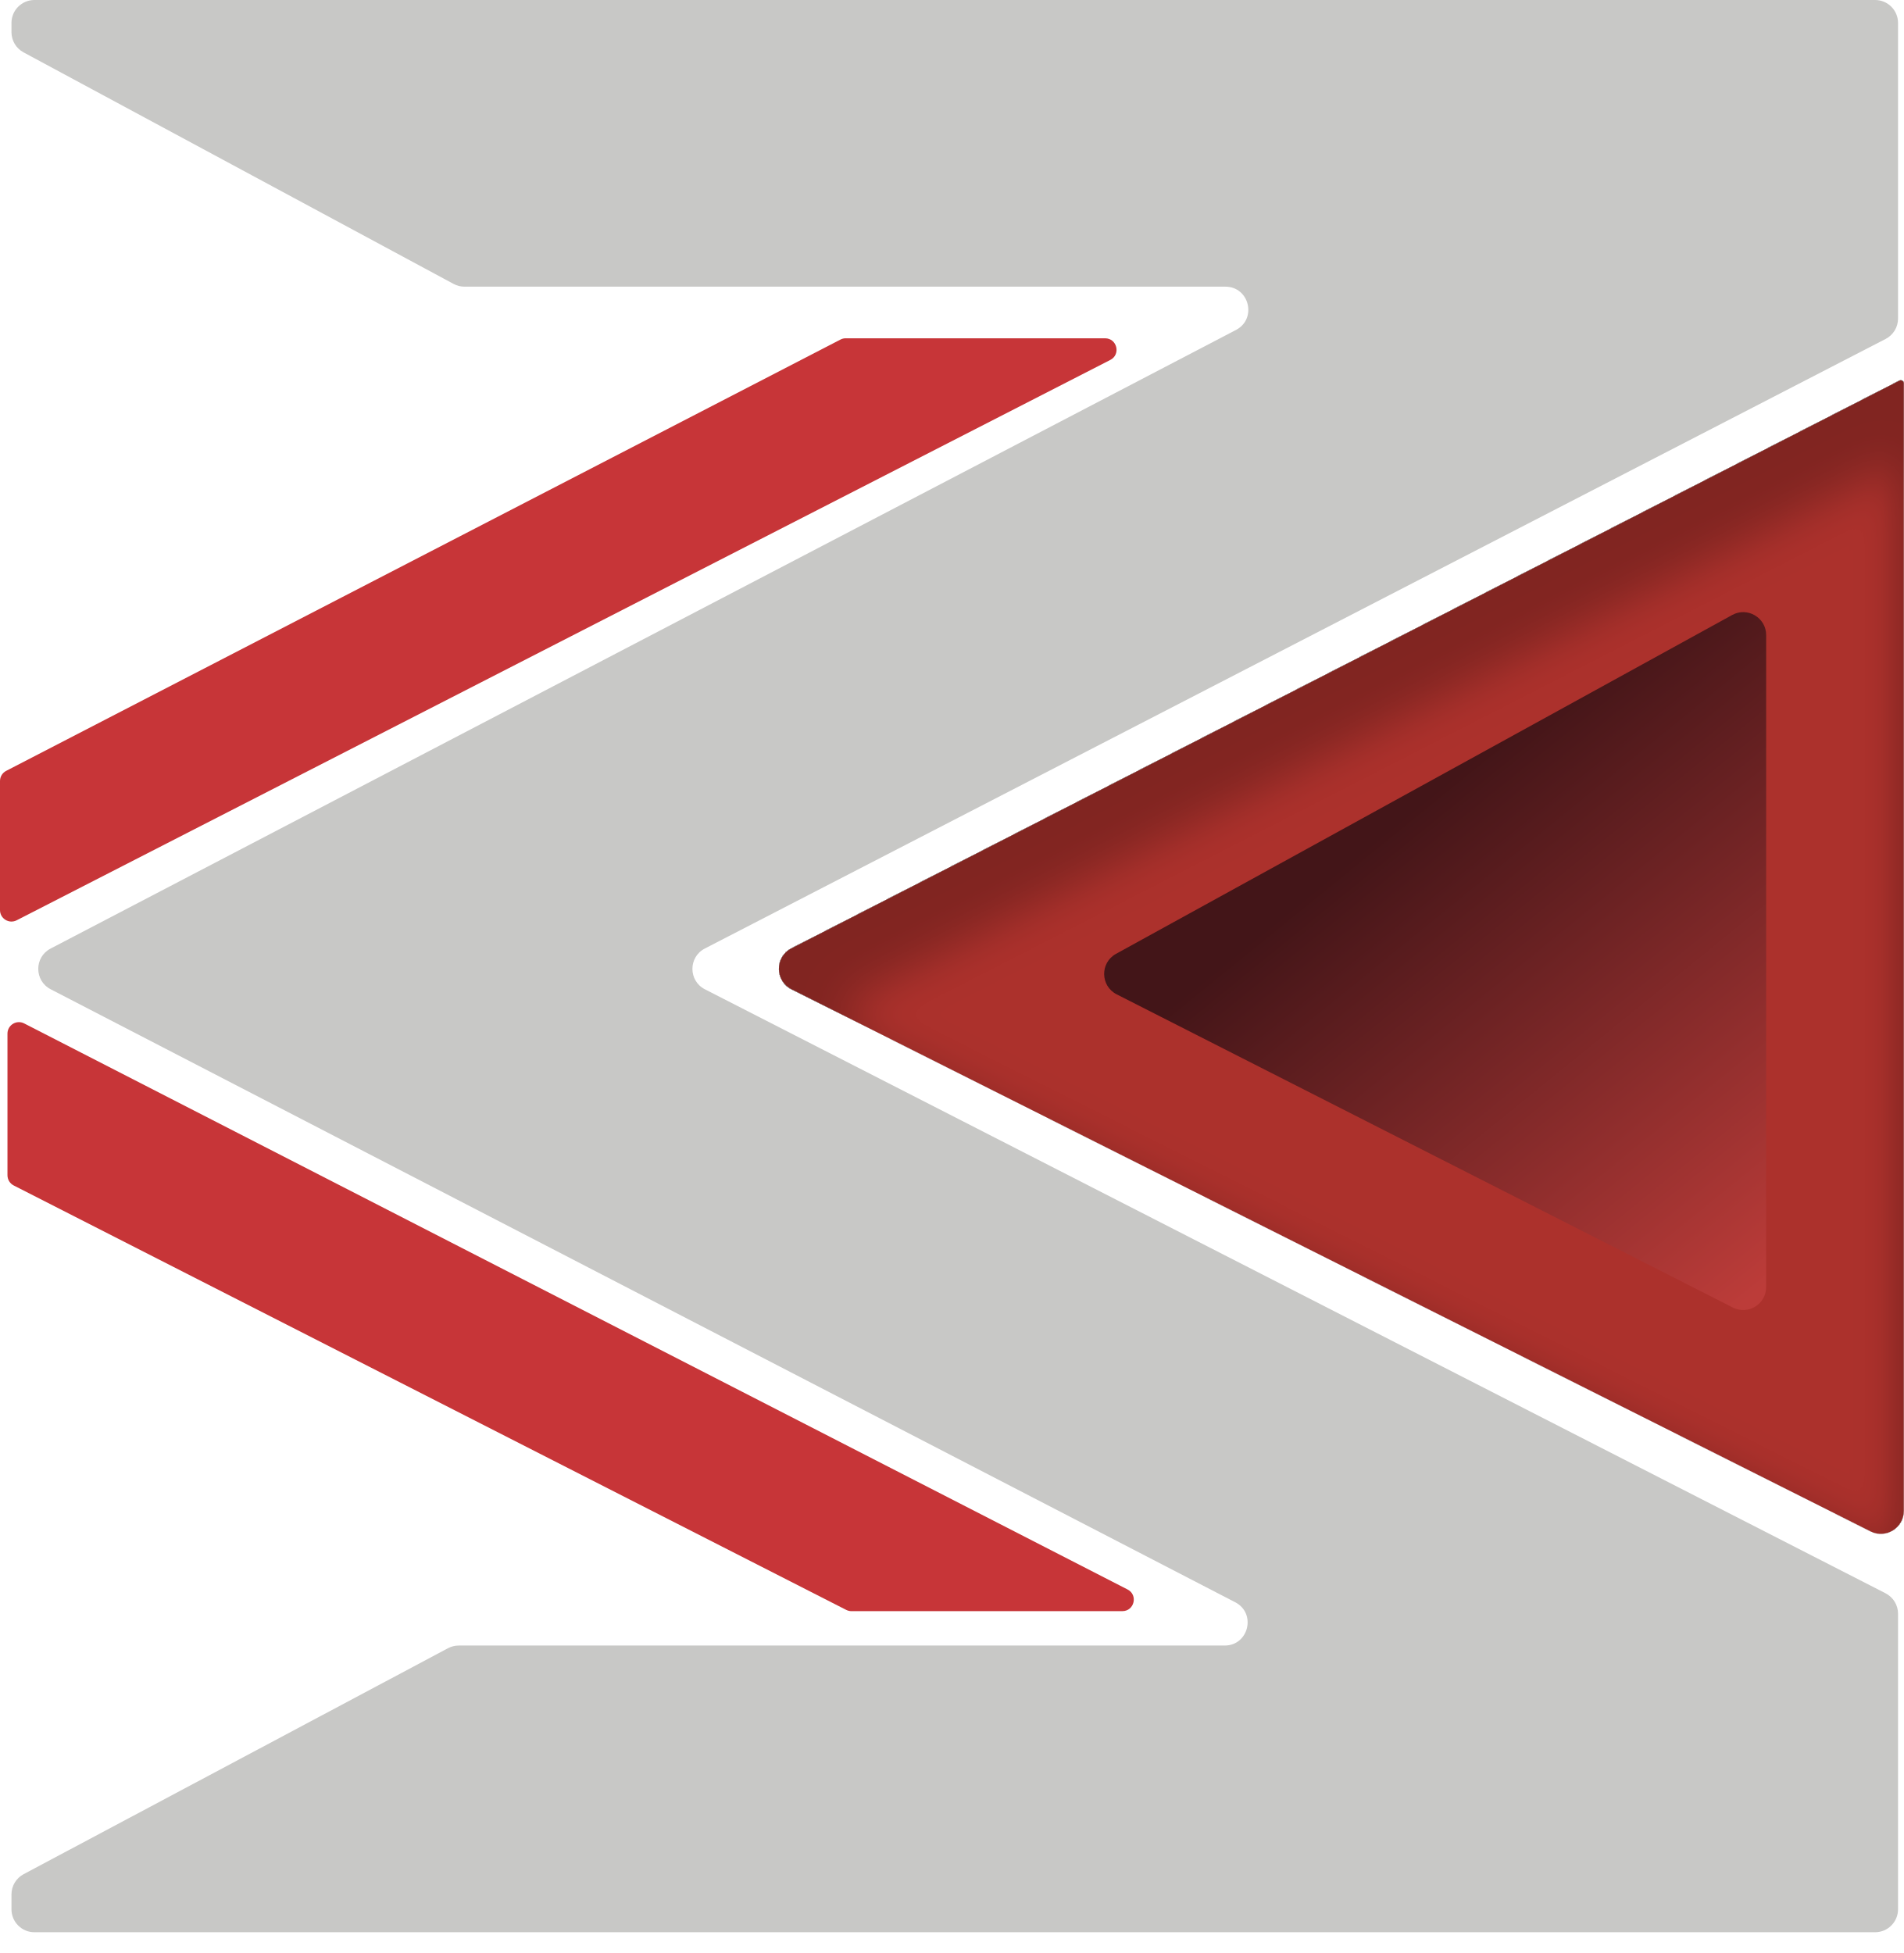
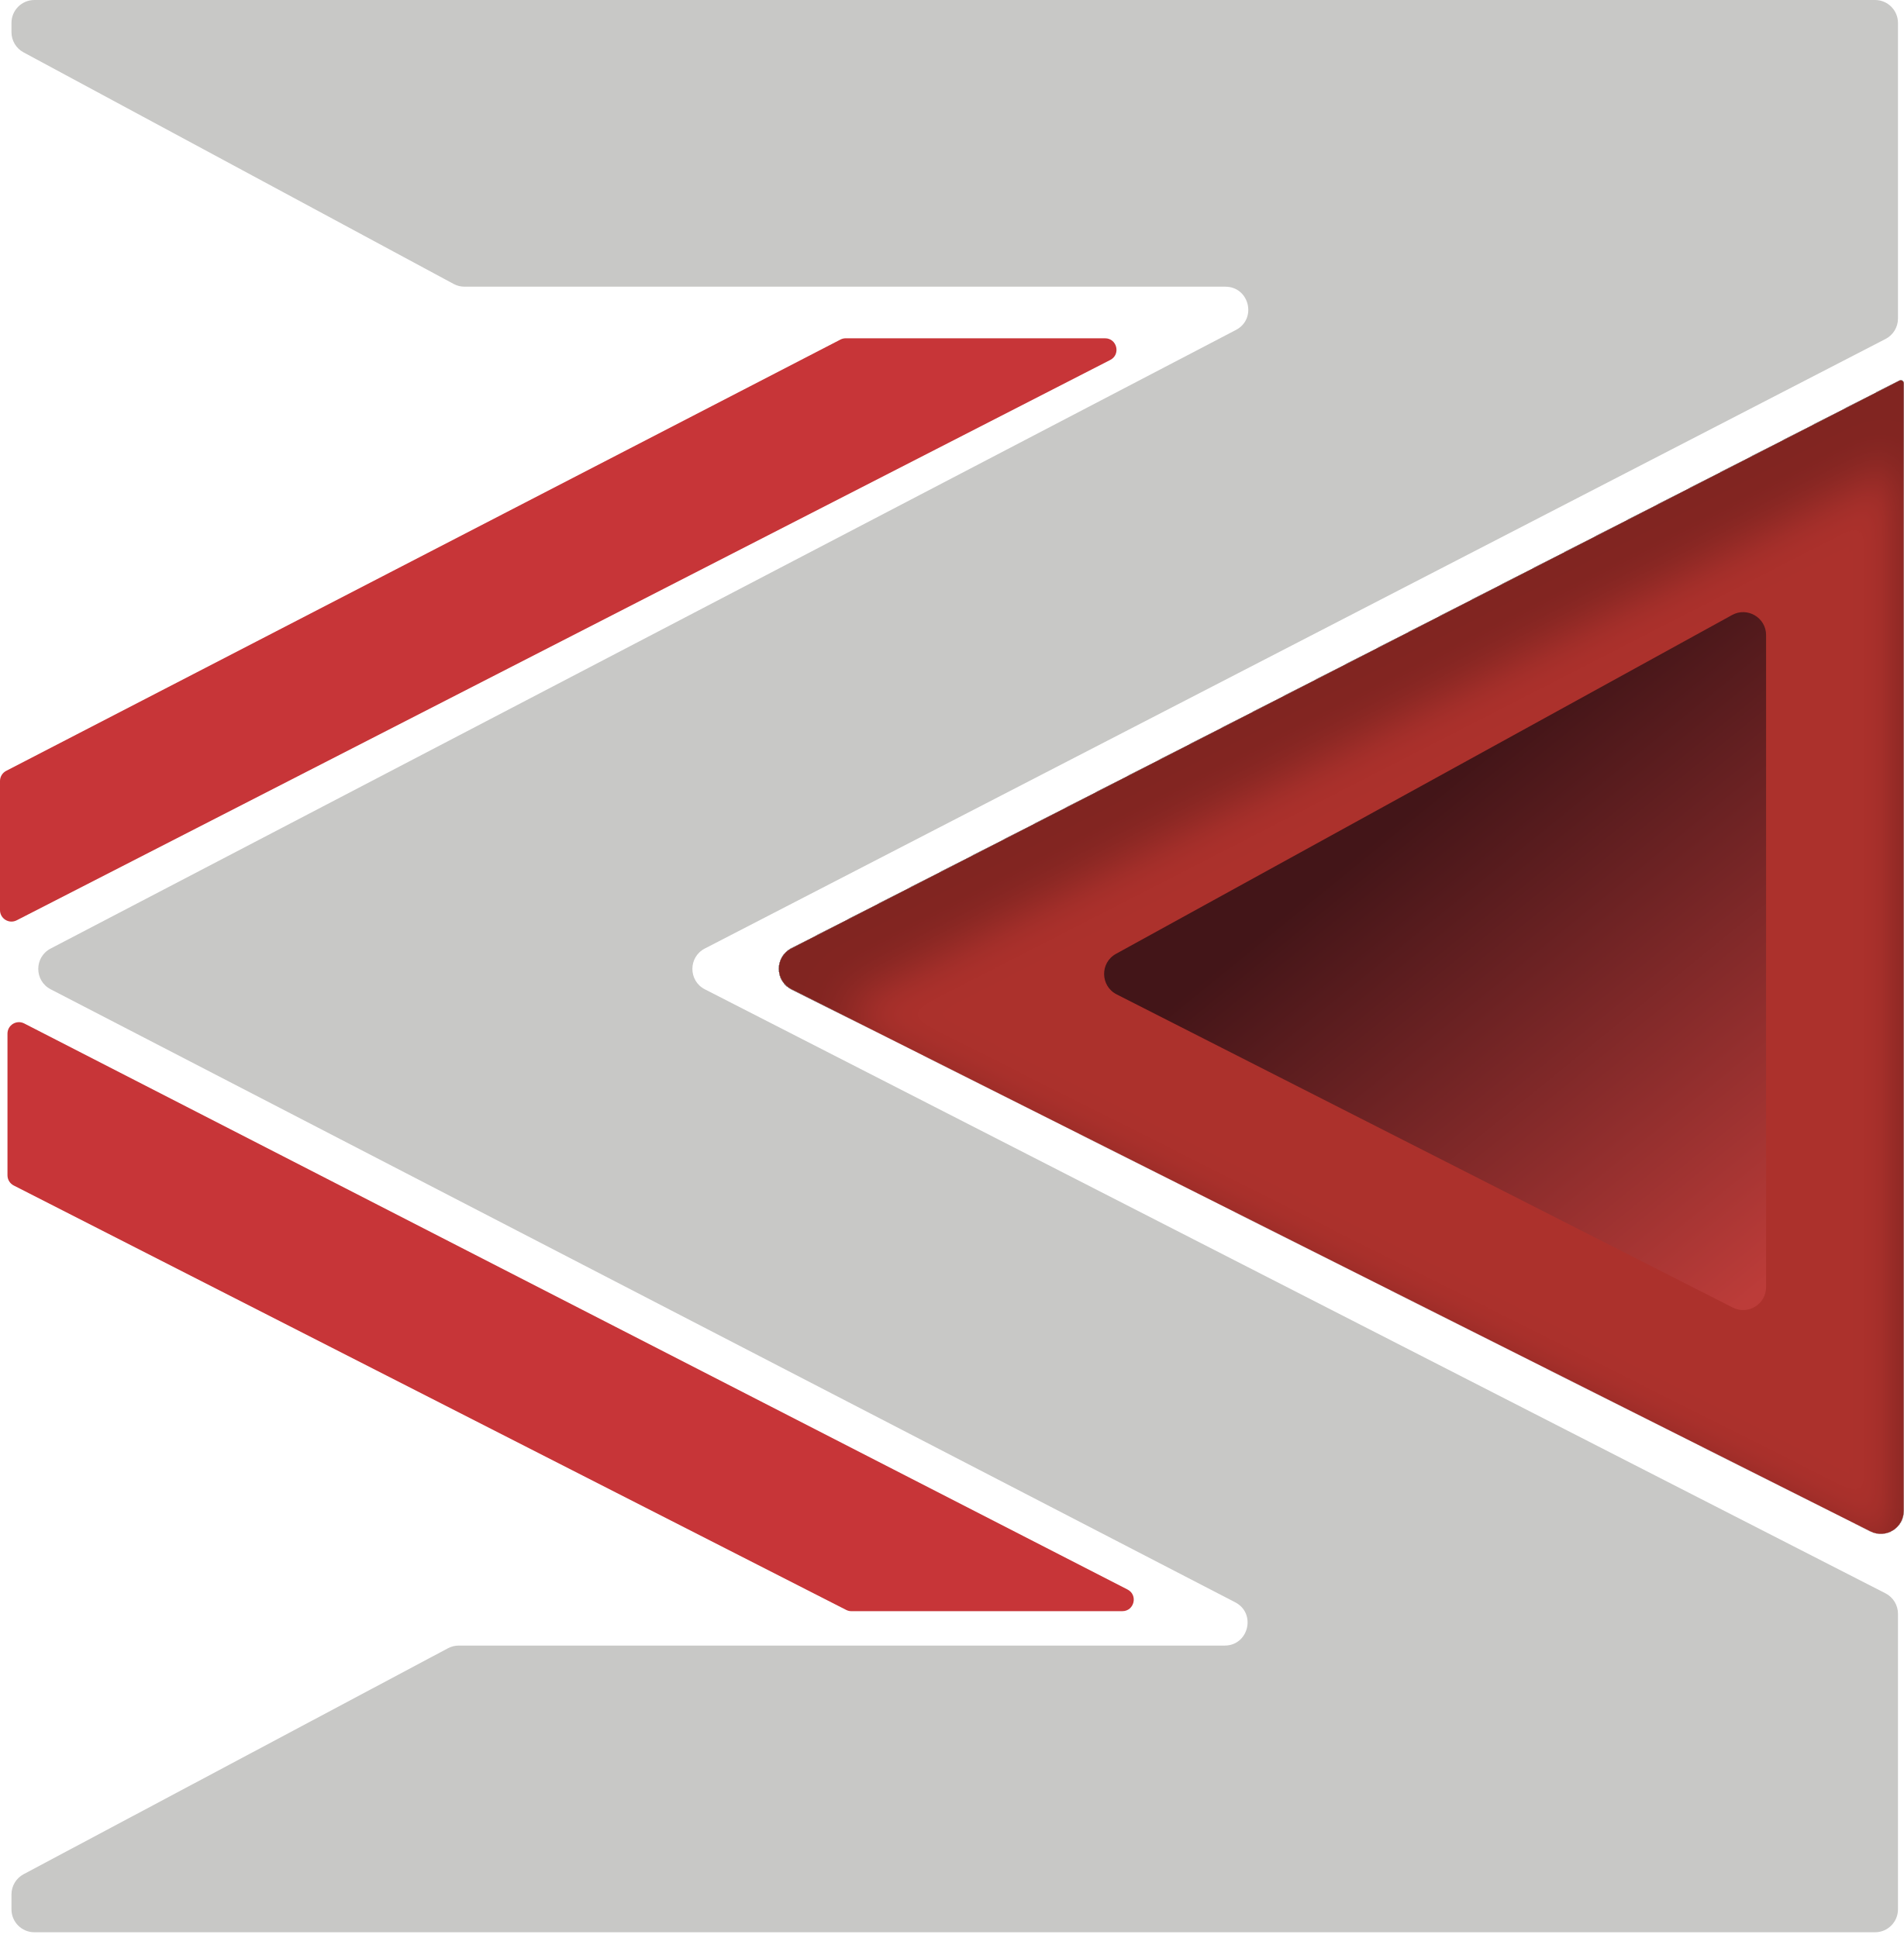
- <svg xmlns="http://www.w3.org/2000/svg" width="77" height="79" viewBox="0 0 77 79" fill="none">
-   <path d="M0.675 37.226L44.907 14.56C45.34 14.338 45.182 13.684 44.695 13.684H34.206C34.132 13.684 34.059 13.701 33.993 13.736L0.251 31.181C0.097 31.26 0 31.419 0 31.593V36.813C0 37.16 0.367 37.384 0.675 37.226Z" fill="#C73538" />
-   <path d="M0.978 41.398L45.605 64.295C46.038 64.517 45.88 65.172 45.393 65.172L34.437 65.172C34.363 65.172 34.291 65.154 34.226 65.121L0.555 47.953C0.4 47.874 0.302 47.714 0.302 47.539L0.302 41.811C0.302 41.464 0.669 41.239 0.978 41.398Z" fill="#C73538" />
-   <path d="M0.952 2.118L18.348 11.486C18.483 11.558 18.635 11.596 18.788 11.596H49.561C50.531 11.596 50.85 12.898 49.99 13.347L2.046 38.37C1.38 38.717 1.382 39.671 2.049 40.016L49.959 64.812C50.822 65.258 50.505 66.563 49.532 66.563H18.554C18.402 66.563 18.252 66.601 18.118 66.672L0.956 75.811C0.653 75.972 0.464 76.287 0.464 76.629V77.232C0.464 77.744 0.879 78.16 1.392 78.16H75.84C76.353 78.16 76.768 77.744 76.768 77.232V65.275C76.768 64.927 76.573 64.608 76.263 64.449L28.511 40.018C27.838 39.674 27.837 38.714 28.508 38.368L76.266 13.711C76.574 13.552 76.768 13.234 76.768 12.887V0.928C76.768 0.415 76.353 0 75.84 0H1.392C0.879 0 0.464 0.415 0.464 0.928V1.301C0.464 1.643 0.651 1.956 0.952 2.118Z" fill="#C8C8C6" />
-   <g filter="url(#filter0_i_14_214)">
-     <path d="M77 61.116V15.503C77 15.414 76.905 15.356 76.825 15.397L32.009 38.362C31.334 38.708 31.337 39.676 32.016 40.017L75.656 61.945C76.272 62.255 77 61.806 77 61.116Z" fill="#AC312C" />
+ <svg xmlns="http://www.w3.org/2000/svg" width="166" height="169" viewBox="0 0 166 169" fill="none">
+   <path d="M1.456 80.254L96.812 31.39C97.746 30.911 97.406 29.5 96.356 29.5H73.743C73.583 29.5 73.426 29.538 73.284 29.612L0.541 67.22C0.209 67.392 0 67.735 0 68.109V79.364C0 80.112 0.791 80.595 1.456 80.254Z" fill="#C73538" />
+   <path d="M2.109 89.247L98.317 138.61C99.251 139.089 98.91 140.5 97.861 140.5L74.24 140.5C74.082 140.5 73.927 140.463 73.786 140.391L1.198 103.379C0.863 103.208 0.652 102.864 0.652 102.488L0.652 90.137C0.652 89.389 1.443 88.906 2.109 89.247Z" fill="#C73538" />
+   <path d="M2.052 4.566L39.556 24.761C39.847 24.918 40.173 25 40.504 25H106.846C108.937 25 109.625 27.805 107.771 28.773L4.411 82.719C2.976 83.469 2.979 85.524 4.418 86.269L107.704 139.724C109.565 140.687 108.88 143.5 106.784 143.5H39.999C39.672 143.5 39.349 143.581 39.059 143.735L2.06 163.436C1.408 163.783 1 164.462 1 165.201V166.5C1 167.605 1.895 168.5 3 168.5H163.5C164.605 168.5 165.5 167.605 165.5 166.5V140.723C165.5 139.972 165.079 139.285 164.411 138.943L61.464 86.272C60.015 85.531 60.011 83.462 61.458 82.715L164.417 29.559C165.082 29.216 165.5 28.53 165.5 27.782V2C165.5 0.895 164.605 0 163.5 0H3C1.895 0 1 0.895 1 2V2.805C1 3.541 1.404 4.218 2.052 4.566Z" fill="#C8C8C6" />
+   <g filter="url(#filter0_i_14_223)">
+     <path d="M166 131.757V33.422C166 33.229 165.796 33.105 165.624 33.193L69.007 82.703C67.55 83.449 67.559 85.534 69.022 86.27L163.102 133.544C164.432 134.212 166 133.245 166 131.757Z" fill="#AC312C" />
  </g>
-   <path d="M71.434 25.689V52.063C71.434 52.755 70.703 53.204 70.086 52.89L45.166 40.222C44.502 39.885 44.486 38.942 45.139 38.583L70.059 24.877C70.677 24.537 71.434 24.984 71.434 25.689Z" fill="url(#paint0_linear_14_214)" />
+   <path d="M154 55.383V112.24C154 113.732 152.424 114.699 151.094 114.023L97.37 86.713C95.939 85.985 95.906 83.952 97.313 83.178L151.036 53.63C152.369 52.897 154 53.861 154 55.383Z" fill="url(#paint0_linear_14_223)" />
  <defs>
-     <filter id="filter0_i_14_214" x="31.505" y="15.383" width="47.35" height="48.517" filterUnits="userSpaceOnUse" color-interpolation-filters="sRGB">
+     <filter id="filter0_i_14_223" x="67.92" y="33.164" width="102.08" height="104.595" filterUnits="userSpaceOnUse" color-interpolation-filters="sRGB">
      <feFlood flood-opacity="0" result="BackgroundImageFix" />
      <feBlend mode="normal" in="SourceGraphic" in2="BackgroundImageFix" result="shape" />
      <feColorMatrix in="SourceAlpha" type="matrix" values="0 0 0 0 0 0 0 0 0 0 0 0 0 0 0 0 0 0 127 0" result="hardAlpha" />
-       <feOffset dx="2.783" dy="1.855" />
-       <feGaussianBlur stdDeviation="0.928" />
+       <feOffset dx="6" dy="4" />
+       <feGaussianBlur stdDeviation="2" />
      <feComposite in2="hardAlpha" operator="arithmetic" k2="-1" k3="1" />
      <feColorMatrix type="matrix" values="0 0 0 0 0 0 0 0 0 0 0 0 0 0 0 0 0 0 0.25 0" />
-       <feBlend mode="normal" in2="shape" result="effect1_innerShadow_14_214" />
+       <feBlend mode="normal" in2="shape" result="effect1_innerShadow_14_223" />
    </filter>
-     <linearGradient id="paint0_linear_14_214" x1="71.434" y1="51.952" x2="56.359" y2="33.398" gradientUnits="userSpaceOnUse">
+     <linearGradient id="paint0_linear_14_223" x1="154" y1="112" x2="121.5" y2="72" gradientUnits="userSpaceOnUse">
      <stop stop-color="#BC3C39" />
      <stop offset="1" stop-color="#431518" />
    </linearGradient>
  </defs>
</svg>
